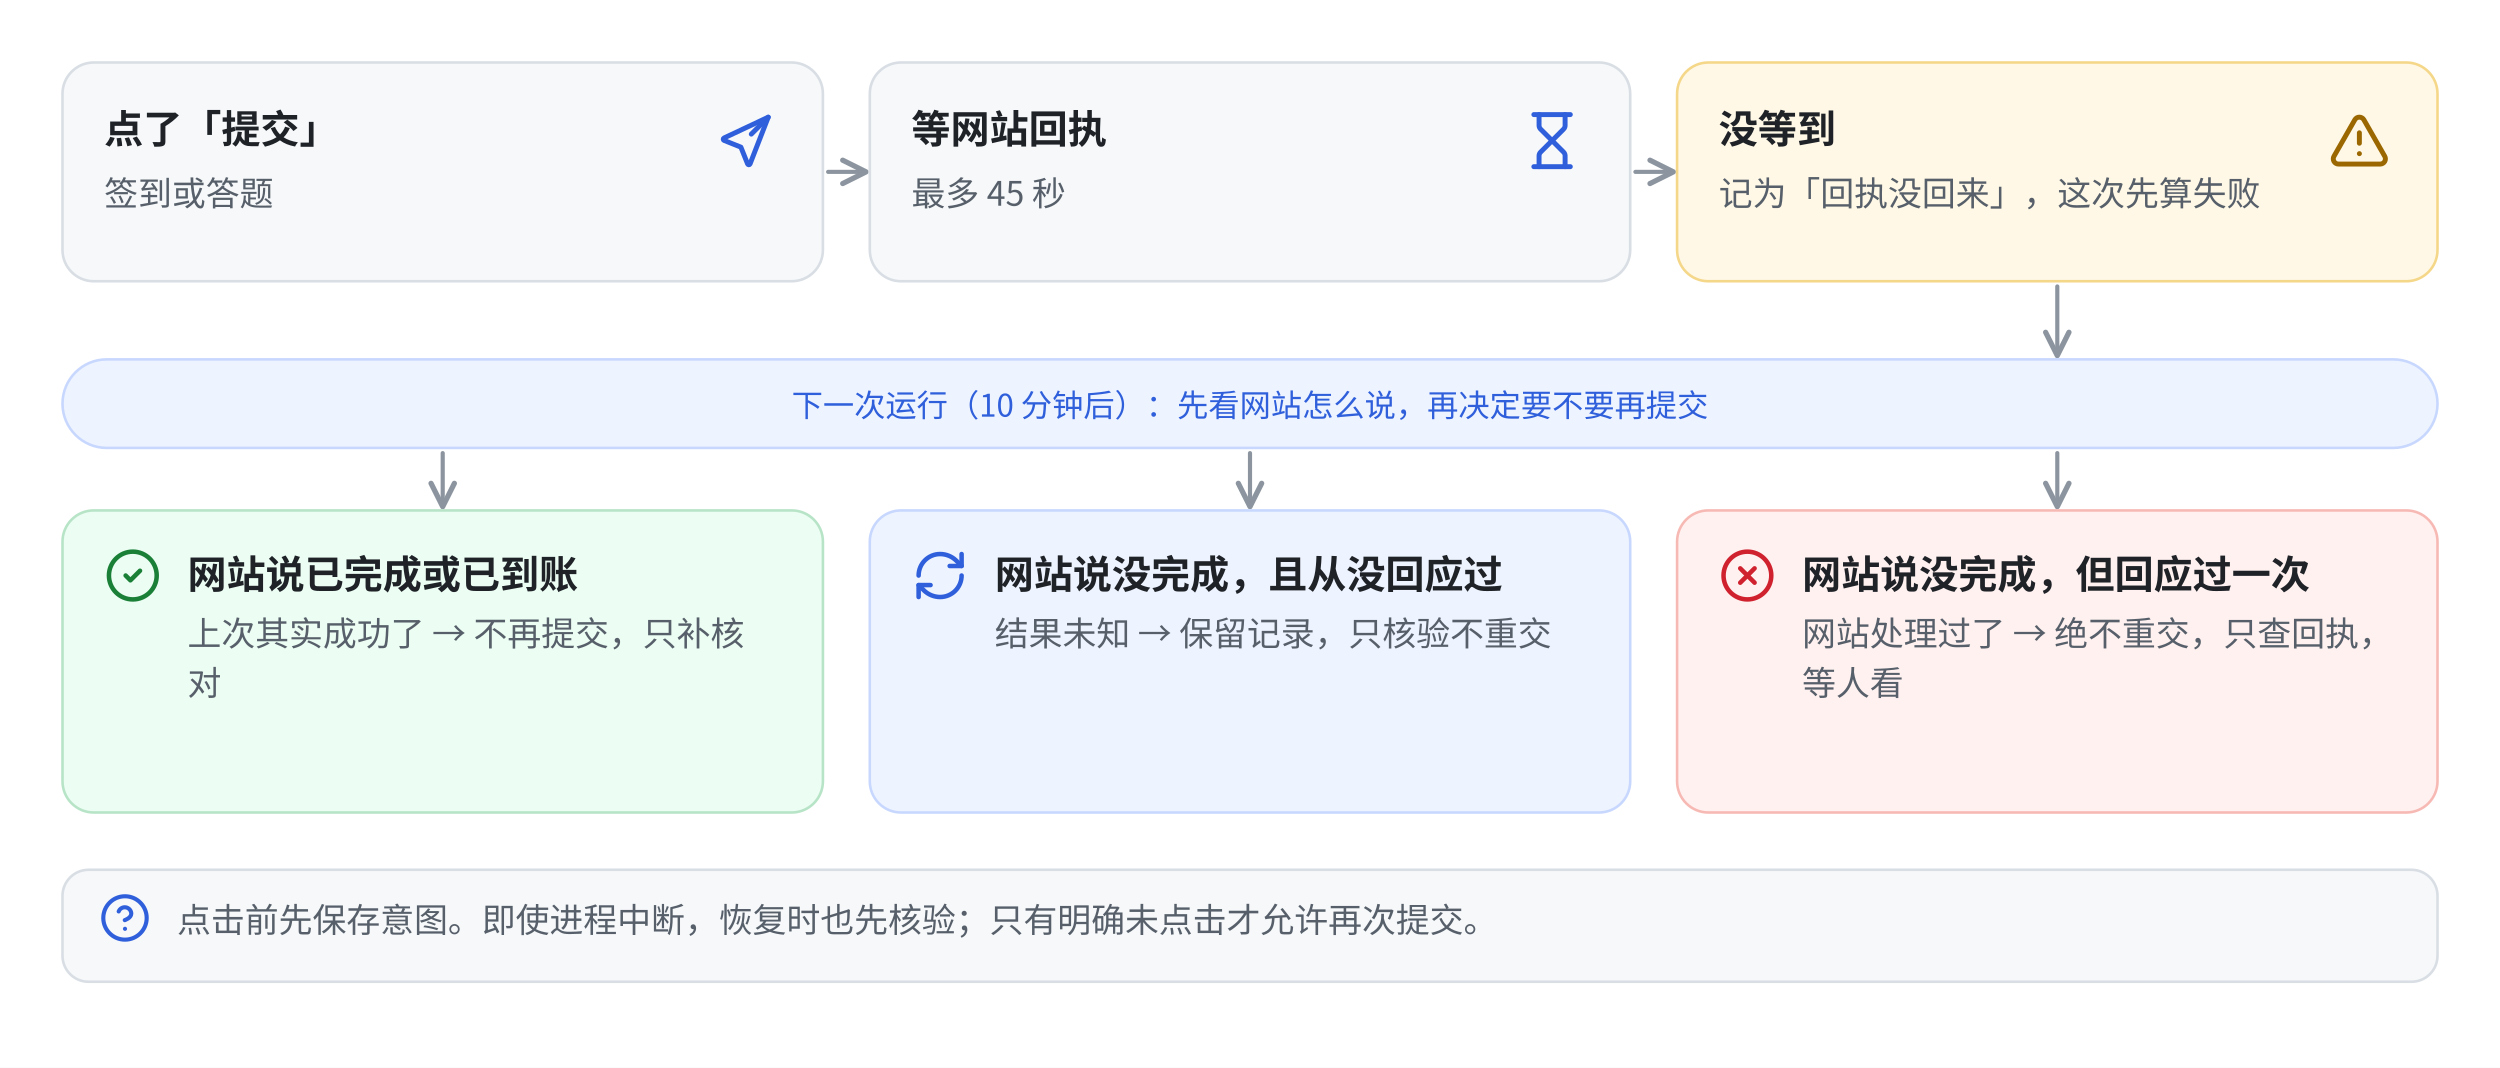
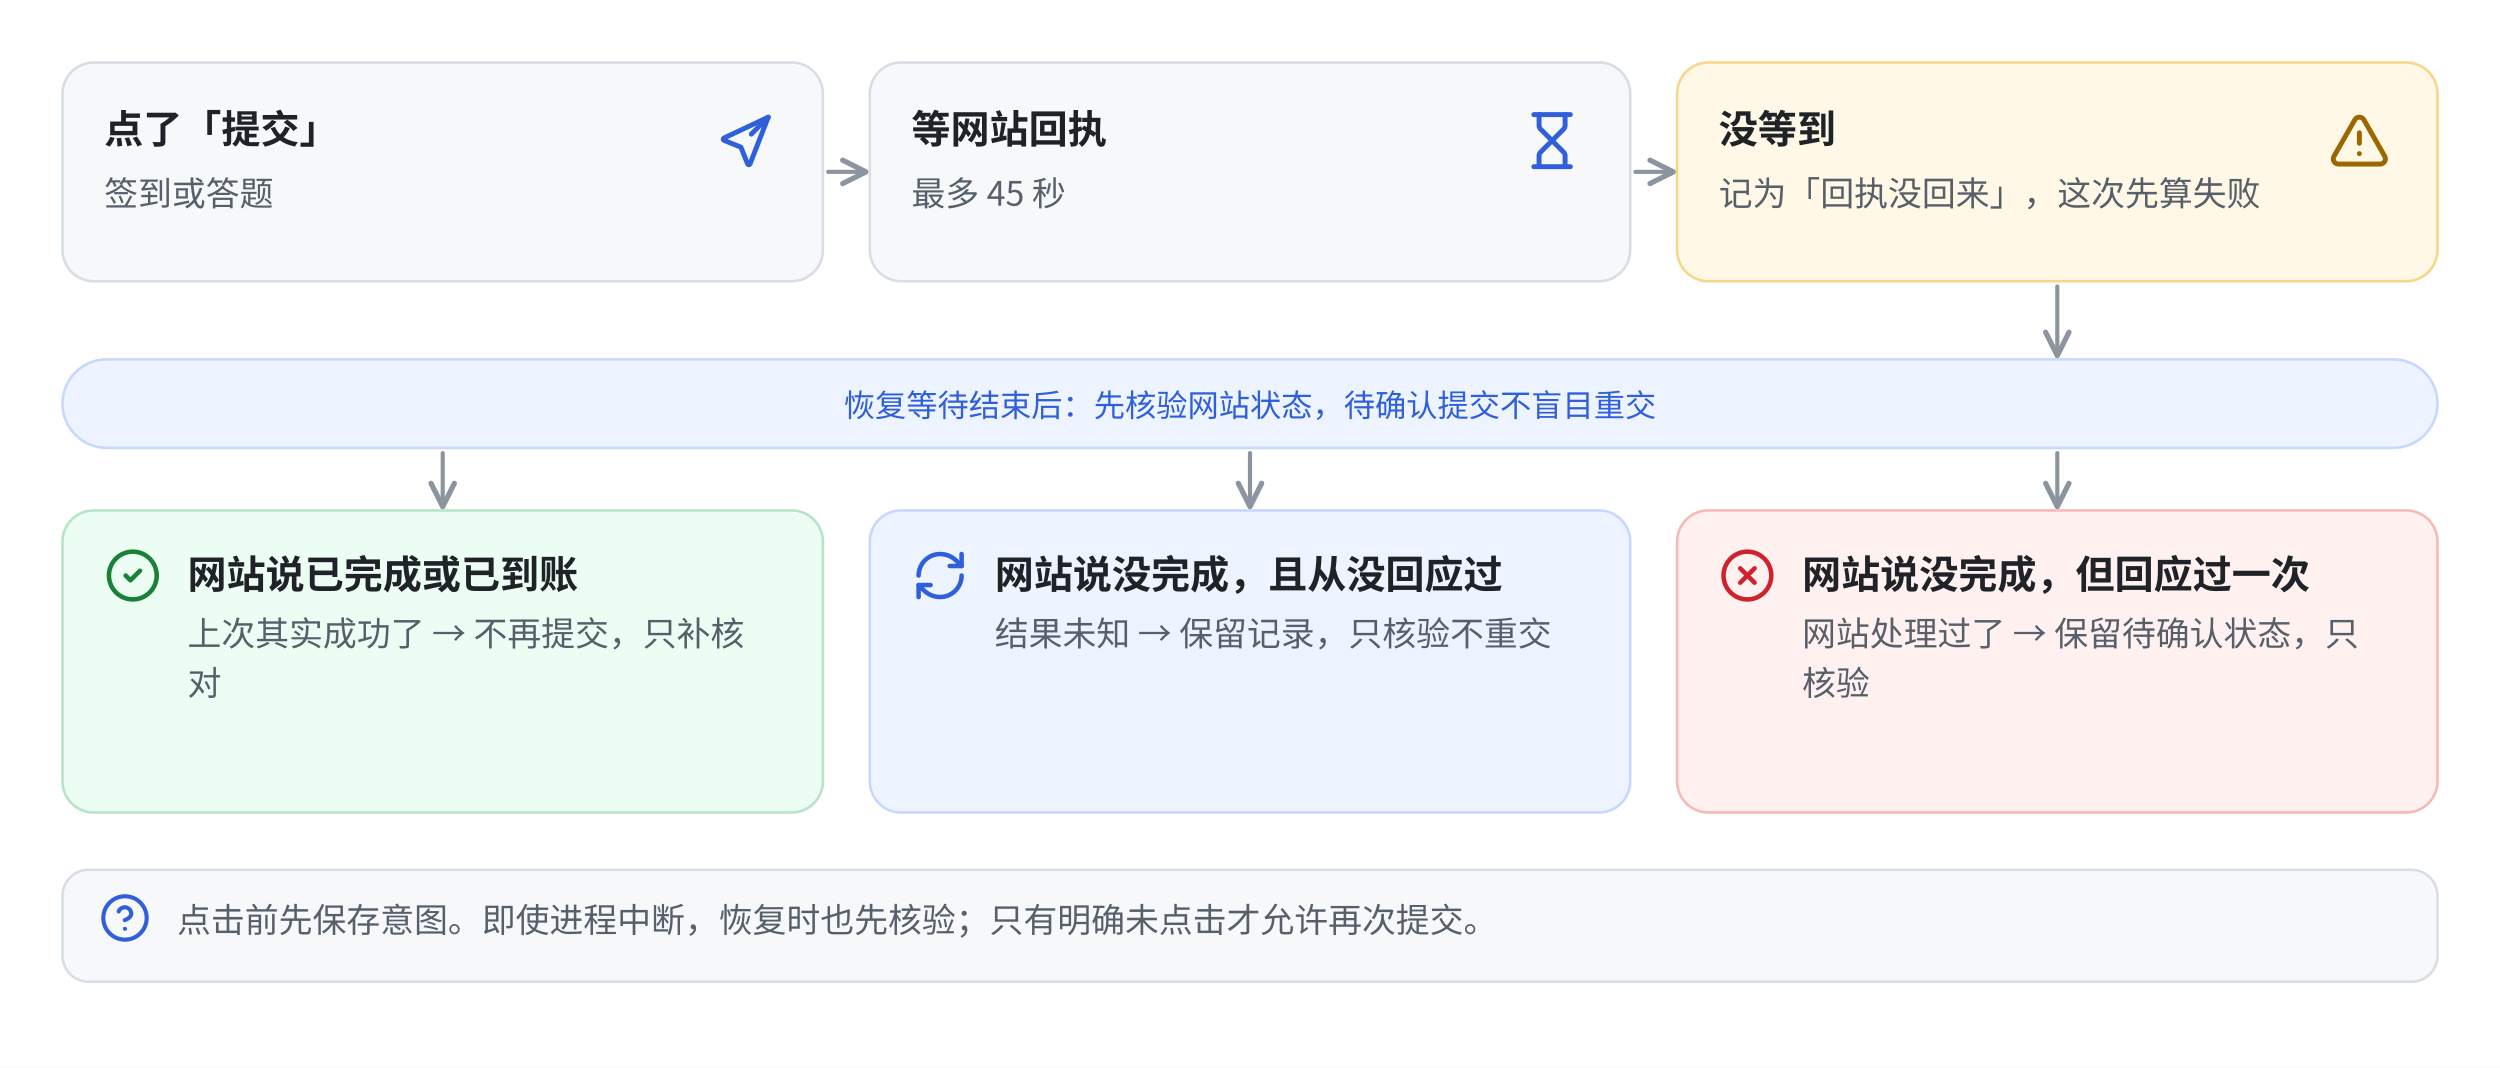
<svg xmlns="http://www.w3.org/2000/svg" width="960" height="410" viewBox="0 0 960 410" role="img" aria-label="提交发出去了回执却没回来">
  <style>
text{font-family:-apple-system,BlinkMacSystemFont,'Segoe UI','PingFang SC','Hiragino Sans GB','Microsoft YaHei','Noto Sans CJK SC',Helvetica,Arial,sans-serif;fill:#1f2328;font-size:13px}
.h{font-size:15px;font-weight:600}.hb{font-size:17px;font-weight:700}
.s{font-size:13px;fill:#57606a}.xs{font-size:12px;fill:#6f7781}
.mono{font-family:ui-monospace,SFMono-Regular,Menlo,Consolas,'PingFang SC','Microsoft YaHei',monospace;font-size:12px;fill:#57606a}
.w{fill:#ffffff;font-weight:600}
.bg{fill:#ffffff}
.line{stroke:#8c959f;stroke-width:1.6;fill:none;stroke-linecap:round;stroke-linejoin:round}
.line.soft{stroke:#c9d1d9}
.ar{stroke:#8c959f;stroke-width:1.6;fill:none;marker-end:url(#ah);stroke-linecap:round;stroke-linejoin:round}
.ar.blue{stroke:#2f5fdb;marker-end:url(#ah-blue)}.ar.green{stroke:#1a7f37;marker-end:url(#ah-green)}
.ar.red{stroke:#cf222e;marker-end:url(#ah-red)}.ar.amber{stroke:#9a6700;marker-end:url(#ah-amber)}
.ar.dash{stroke-dasharray:5 4}
.ic{fill:none;stroke-width:1.9;stroke-linecap:round;stroke-linejoin:round}
.c-gray{fill:#f6f8fa;stroke:#d8dee4;stroke-width:1}.f-gray{fill:#57606a}.k-gray{stroke:#57606a}.t-gray{fill:#57606a}.ic-gray{stroke:#57606a}.sf-gray{fill:#f6f8fa}.ss-gray{stroke:#d8dee4}
.c-blue{fill:#eef4ff;stroke:#c7d7fe;stroke-width:1}.f-blue{fill:#2f5fdb}.k-blue{stroke:#2f5fdb}.t-blue{fill:#2f5fdb}.ic-blue{stroke:#2f5fdb}.sf-blue{fill:#eef4ff}.ss-blue{stroke:#c7d7fe}
.c-green{fill:#ecfdf3;stroke:#b7e4c7;stroke-width:1}.f-green{fill:#1a7f37}.k-green{stroke:#1a7f37}.t-green{fill:#1a7f37}.ic-green{stroke:#1a7f37}.sf-green{fill:#ecfdf3}.ss-green{stroke:#b7e4c7}
.c-amber{fill:#fff8e6;stroke:#f5d78a;stroke-width:1}.f-amber{fill:#9a6700}.k-amber{stroke:#9a6700}.t-amber{fill:#9a6700}.ic-amber{stroke:#9a6700}.sf-amber{fill:#fff8e6}.ss-amber{stroke:#f5d78a}
.c-red{fill:#fff1f0;stroke:#f7b9b4;stroke-width:1}.f-red{fill:#cf222e}.k-red{stroke:#cf222e}.t-red{fill:#cf222e}.ic-red{stroke:#cf222e}.sf-red{fill:#fff1f0}.ss-red{stroke:#f7b9b4}
.c-purple{fill:#f6f1ff;stroke:#d6c7f5;stroke-width:1}.f-purple{fill:#6e40c9}.k-purple{stroke:#6e40c9}.t-purple{fill:#6e40c9}.ic-purple{stroke:#6e40c9}.sf-purple{fill:#f6f1ff}.ss-purple{stroke:#d6c7f5}
@media (prefers-color-scheme: dark){
text{fill:#e6edf3}.s{fill:#a3adb8}.xs{fill:#8b949e}.mono{fill:#a3adb8}.w{fill:#ffffff}
.bg{fill:#0d1117}
.line{stroke:#6e7681}.line.soft{stroke:#30363d}
.ar{stroke:#6e7681}
.ar.blue{stroke:#79a6ff}.ar.green{stroke:#4ad07a}.ar.red{stroke:#ff7b72}.ar.amber{stroke:#e3b341}
.c-gray{fill:#161b22;stroke:#30363d}.f-gray{fill:#8b949e}.k-gray{stroke:#8b949e}.t-gray{fill:#8b949e}.ic-gray{stroke:#8b949e}.sf-gray{fill:#161b22}.ss-gray{stroke:#30363d}
.c-blue{fill:#12203a;stroke:#2b4a86}.f-blue{fill:#79a6ff}.k-blue{stroke:#79a6ff}.t-blue{fill:#79a6ff}.ic-blue{stroke:#79a6ff}.sf-blue{fill:#12203a}.ss-blue{stroke:#2b4a86}
.c-green{fill:#0f2a1a;stroke:#1f5a33}.f-green{fill:#4ad07a}.k-green{stroke:#4ad07a}.t-green{fill:#4ad07a}.ic-green{stroke:#4ad07a}.sf-green{fill:#0f2a1a}.ss-green{stroke:#1f5a33}
.c-amber{fill:#2e2410;stroke:#6b4f12}.f-amber{fill:#e3b341}.k-amber{stroke:#e3b341}.t-amber{fill:#e3b341}.ic-amber{stroke:#e3b341}.sf-amber{fill:#2e2410}.ss-amber{stroke:#6b4f12}
.c-red{fill:#301416;stroke:#7a2a2e}.f-red{fill:#ff7b72}.k-red{stroke:#ff7b72}.t-red{fill:#ff7b72}.ic-red{stroke:#ff7b72}.sf-red{fill:#301416}.ss-red{stroke:#7a2a2e}
.c-purple{fill:#231a36;stroke:#4a3480}.f-purple{fill:#b083f0}.k-purple{stroke:#b083f0}.t-purple{fill:#b083f0}.ic-purple{stroke:#b083f0}.sf-purple{fill:#231a36}.ss-purple{stroke:#4a3480}
}
</style>
  <defs>
    <marker id="ah" viewBox="0 0 10 10" refX="8.5" refY="5" markerWidth="7" markerHeight="7" orient="auto-start-reverse">
      <path d="M1,1 L9,5 L1,9" fill="none" stroke="#8c959f" stroke-width="1.8" stroke-linecap="round" stroke-linejoin="round" />
    </marker>
    <marker id="ah-blue" viewBox="0 0 10 10" refX="8.5" refY="5" markerWidth="7" markerHeight="7" orient="auto-start-reverse">
      <path d="M1,1 L9,5 L1,9" fill="none" stroke="#2f5fdb" stroke-width="1.8" stroke-linecap="round" stroke-linejoin="round" />
    </marker>
    <marker id="ah-green" viewBox="0 0 10 10" refX="8.5" refY="5" markerWidth="7" markerHeight="7" orient="auto-start-reverse">
      <path d="M1,1 L9,5 L1,9" fill="none" stroke="#1a7f37" stroke-width="1.8" stroke-linecap="round" stroke-linejoin="round" />
    </marker>
    <marker id="ah-red" viewBox="0 0 10 10" refX="8.5" refY="5" markerWidth="7" markerHeight="7" orient="auto-start-reverse">
      <path d="M1,1 L9,5 L1,9" fill="none" stroke="#cf222e" stroke-width="1.8" stroke-linecap="round" stroke-linejoin="round" />
    </marker>
    <marker id="ah-amber" viewBox="0 0 10 10" refX="8.5" refY="5" markerWidth="7" markerHeight="7" orient="auto-start-reverse">
      <path d="M1,1 L9,5 L1,9" fill="none" stroke="#9a6700" stroke-width="1.8" stroke-linecap="round" stroke-linejoin="round" />
    </marker>
  </defs>
  <rect width="960" height="410" class="bg" />
  <rect x="24.0" y="24.0" width="292.0" height="84.0" rx="12" class="c-gray" />
  <g transform="translate(274.0,42.0) scale(1.000)" class="ic ic-blue">
    <path d="M14.5 9.5 21 3" />
    <path d="M21 3 14 21a.5.5 0 0 1-.9 0l-2.6-6.5L4 11.9a.5.5 0 0 1 0-.9Z" />
  </g>
  <text x="40" y="55" class="h">点了「提交」</text>
  <text x="40" y="79" class="s">签到或答题</text>
  <path d="M318.0,66.0 L332.0,66.0" class="ar" />
  <rect x="334.0" y="24.0" width="292.0" height="84.0" rx="12" class="c-gray" />
  <g transform="translate(584.0,42.0) scale(1.000)" class="ic ic-blue">
    <path d="M5 22h14" />
    <path d="M5 2h14" />
    <path d="M17 22v-4.2a2 2 0 0 0-.6-1.4L12 12l-4.4 4.4A2 2 0 0 0 7 17.8V22" />
    <path d="M7 2v4.2a2 2 0 0 0 .6 1.4L12 12l4.4-4.4A2 2 0 0 0 17 6.2V2" />
  </g>
  <text x="350" y="55" class="h">等网站回执</text>
  <text x="350" y="79" class="s">最多 45 秒</text>
  <path d="M628.0,66.0 L642.0,66.0" class="ar" />
  <rect x="644.0" y="24.0" width="292.0" height="84.0" rx="12" class="c-amber" />
  <g transform="translate(894.0,42.0) scale(1.000)" class="ic ic-amber">
    <path d="m21.73 18-8-14a2 2 0 0 0-3.48 0l-8 14A2 2 0 0 0 4 21h16a2 2 0 0 0 1.73-3" />
    <path d="M12 9v4" />
    <path d="M12 17h.01" />
  </g>
  <text x="660" y="55" class="h">没等到</text>
  <text x="660" y="79" class="s">记为「回执没回来」，这次先算失败</text>
  <path d="M790.0,110.0 L790.0,136.0" class="ar" />
  <rect x="24.0" y="138.0" width="912.0" height="34.0" rx="17" class="c-blue" />
-   <text x="480" y="160" class="xs t-blue" text-anchor="middle">下一次运行（10 分钟后）：先看网站怎么说，再决定要不要再提交</text>
+   <text x="480" y="160" class="xs t-blue" text-anchor="middle">恢复等待结束后：先核验网站状态，待确认提交不盲目重交</text>
  <path d="M170.0,174.0 L170.0,194.0" class="ar" />
  <rect x="24.0" y="196.0" width="292.0" height="116.0" rx="12" class="c-green" />
  <g transform="translate(40.0,210.0) scale(0.917)" class="ic ic-green">
    <circle cx="12" cy="12" r="10" />
    <path d="m9 12 2 2 4-4" />
  </g>
  <text x="72" y="226" class="h">网站说已完成或已到账</text>
  <text x="72" y="248" class="s">上次其实成功了 → 不再提交，只补核</text>
  <text x="72" y="267" class="s">对</text>
  <path d="M480.0,174.0 L480.0,194.0" class="ar" />
  <rect x="334.0" y="196.0" width="292.0" height="116.0" rx="12" class="c-blue" />
  <g transform="translate(350.0,210.0) scale(0.917)" class="ic ic-blue">
    <path d="M3 12a9 9 0 0 1 9-9 9.75 9.75 0 0 1 6.74 2.74L21 8" />
    <path d="M21 3v5h-5" />
    <path d="M21 12a9 9 0 0 1-9 9 9.75 9.75 0 0 1-6.74-2.74L3 16" />
    <path d="M8 16H3v5" />
  </g>
  <text x="382" y="226" class="h">网站说没完成，且从没回应过</text>
  <text x="382" y="248" class="s">结果未知 → 保留记录，只核验不重交</text>
  <path d="M790.0,174.0 L790.0,194.0" class="ar" />
  <rect x="644.0" y="196.0" width="292.0" height="116.0" rx="12" class="c-red" />
  <g transform="translate(660.0,210.0) scale(0.917)" class="ic ic-red">
    <circle cx="12" cy="12" r="10" />
    <path d="m15 9-6 6" />
    <path d="m9 9 6 6" />
  </g>
  <text x="692" y="226" class="h">网站说没完成，但回应过一次</text>
-   <text x="692" y="248" class="s">网站处理过了 → 绝不重交，只查回执，</text>
-   <text x="692" y="267" class="s">等人看</text>
+   <text x="692" y="248" class="s">网站处理过了 → 保留待确认状态，只</text>
+   <text x="692" y="267" class="s">核验</text>
  <rect x="24.0" y="334.0" width="912.0" height="43.0" rx="10" class="c-gray" />
  <g transform="translate(38.0,342.5) scale(0.833)" class="ic ic-blue">
    <circle cx="12" cy="12" r="10" />
    <path d="M9.1 9a3 3 0 0 1 5.8 1c0 2-3 3-3 3" />
    <path d="M12 17h.01" />
  </g>
  <text x="68" y="358" class="s">点击前先保存意图。即使进程中断，恢复时也先核验；只有明确未点击才允许再次提交。</text>
</svg>
